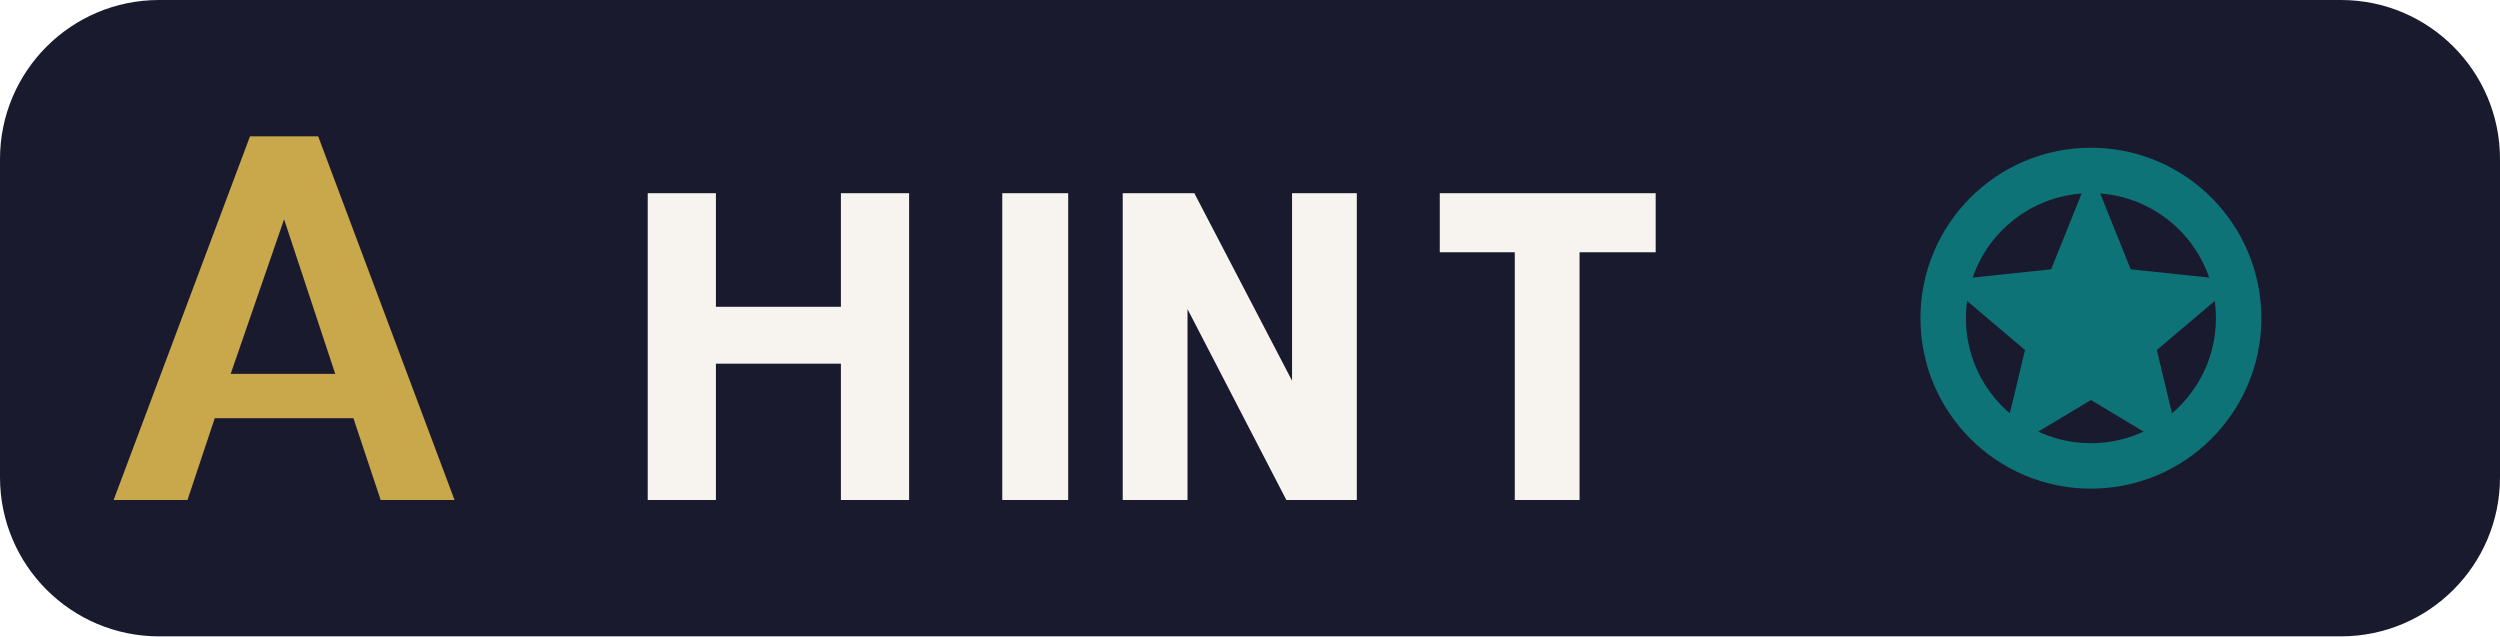
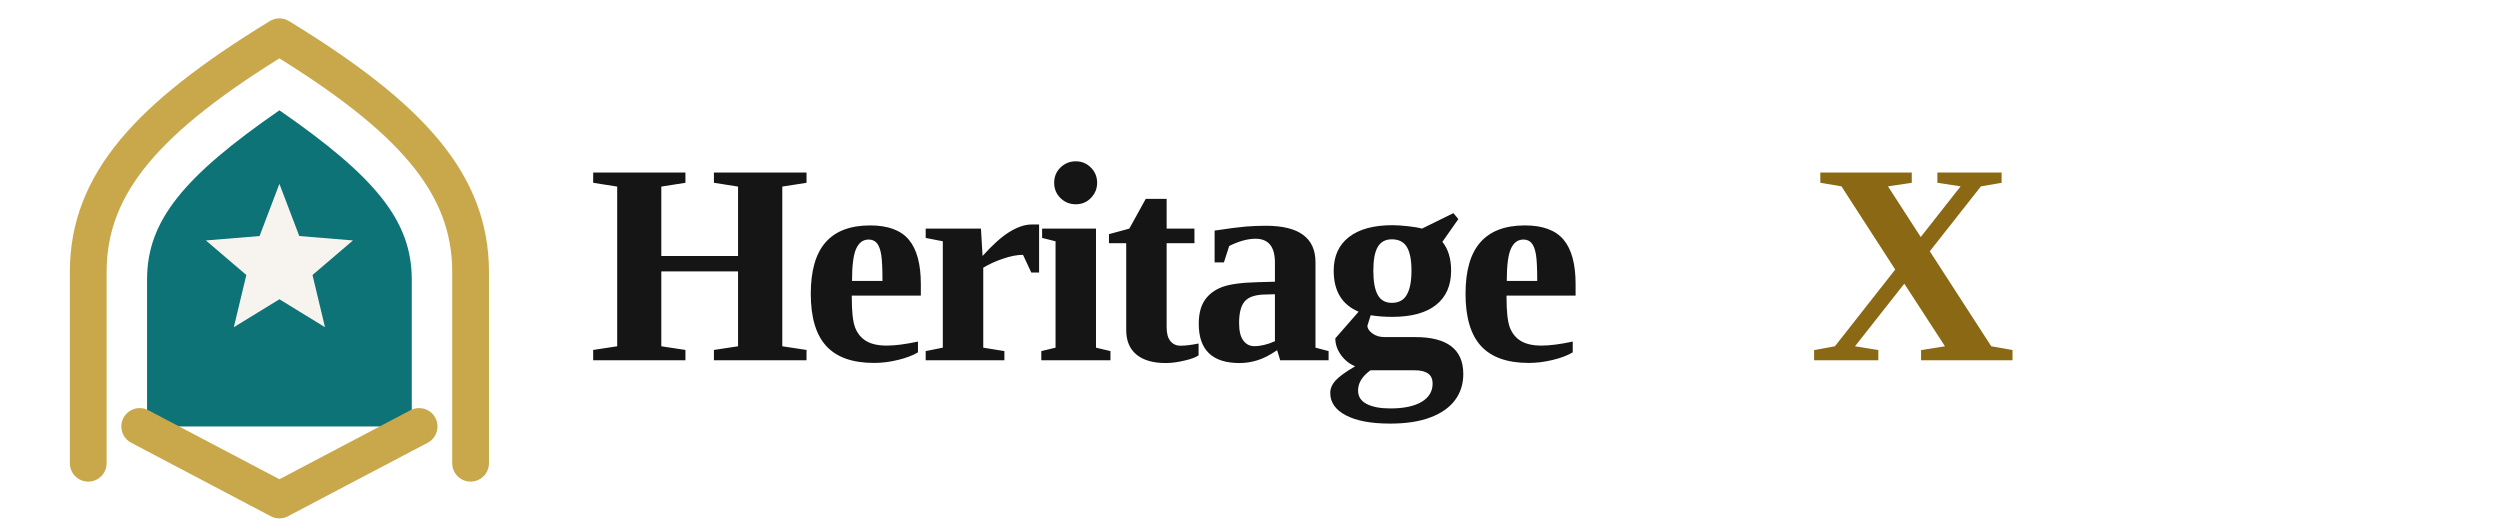
- <svg xmlns="http://www.w3.org/2000/svg" viewBox="0 0 220 56" role="img" aria-label="HeritageX">
-   <rect width="220" height="56" rx="14" fill="#1A1A2E" />
-   <path d="M28 12l12 32h-6.5l-2.4-7.2H18.9L16.5 44H10l12-32h6zm-3 7.3-4.7 13.6h9.2L25 19.3z" fill="#C9A84C" />
-   <path d="M57 17h6v10h11V17h6v27h-6V32H63v12h-6V17zm31.2 0H94v27h-5.8V17zm10.6 0h6.3l8.6 16.5V17h5.7v27h-6.2l-8.7-16.8V44h-5.7V17zm27.9 0h19v5.2h-6.7V44h-5.7V22.2h-6.6V17z" fill="#F7F4EF" />
-   <circle cx="184" cy="28" r="13" fill="none" stroke="#0D7377" stroke-width="4" />
-   <path d="M184 15l3.5 8.7 9.5 1-7.2 6.1 2.2 9.2-8-4.8-8 4.8 2.2-9.2-7.2-6.1 9.5-1L184 15z" fill="#0D7377" />
+ <svg xmlns="http://www.w3.org/2000/svg" viewBox="0 0 340 72" role="img" aria-label="HeritageX">
+   <path d="M12 63V37c0-12 8-21 26-32 18 11 26 20 26 32v26" fill="none" stroke="#C9A84C" stroke-width="5" stroke-linecap="round" stroke-linejoin="round" />
+   <path d="M20 58V38c0-8 5-14 18-23 13 9 18 15 18 23v20H20z" fill="#0D7377" />
+   <path d="M38 25l2.7 7.1 7.3.6-5.5 4.7 1.7 7.1-6.2-3.8-6.2 3.8 1.7-7.1-5.5-4.7 7.3-.6L38 25z" fill="#F7F4EF" />
+   <path d="M19 58l19 10 19-10M38 68l19-10" fill="none" stroke="#C9A84C" stroke-width="5" stroke-linecap="round" stroke-linejoin="round" />
+   <text x="80" y="49" fill="#151515" font-family="Georgia, 'Times New Roman', serif" font-size="39" font-weight="700" letter-spacing="-1.4">Heritage</text>
+   <text x="246" y="49" fill="#8B6914" font-family="Georgia, 'Times New Roman', serif" font-size="39" font-weight="700">X</text>
</svg>
